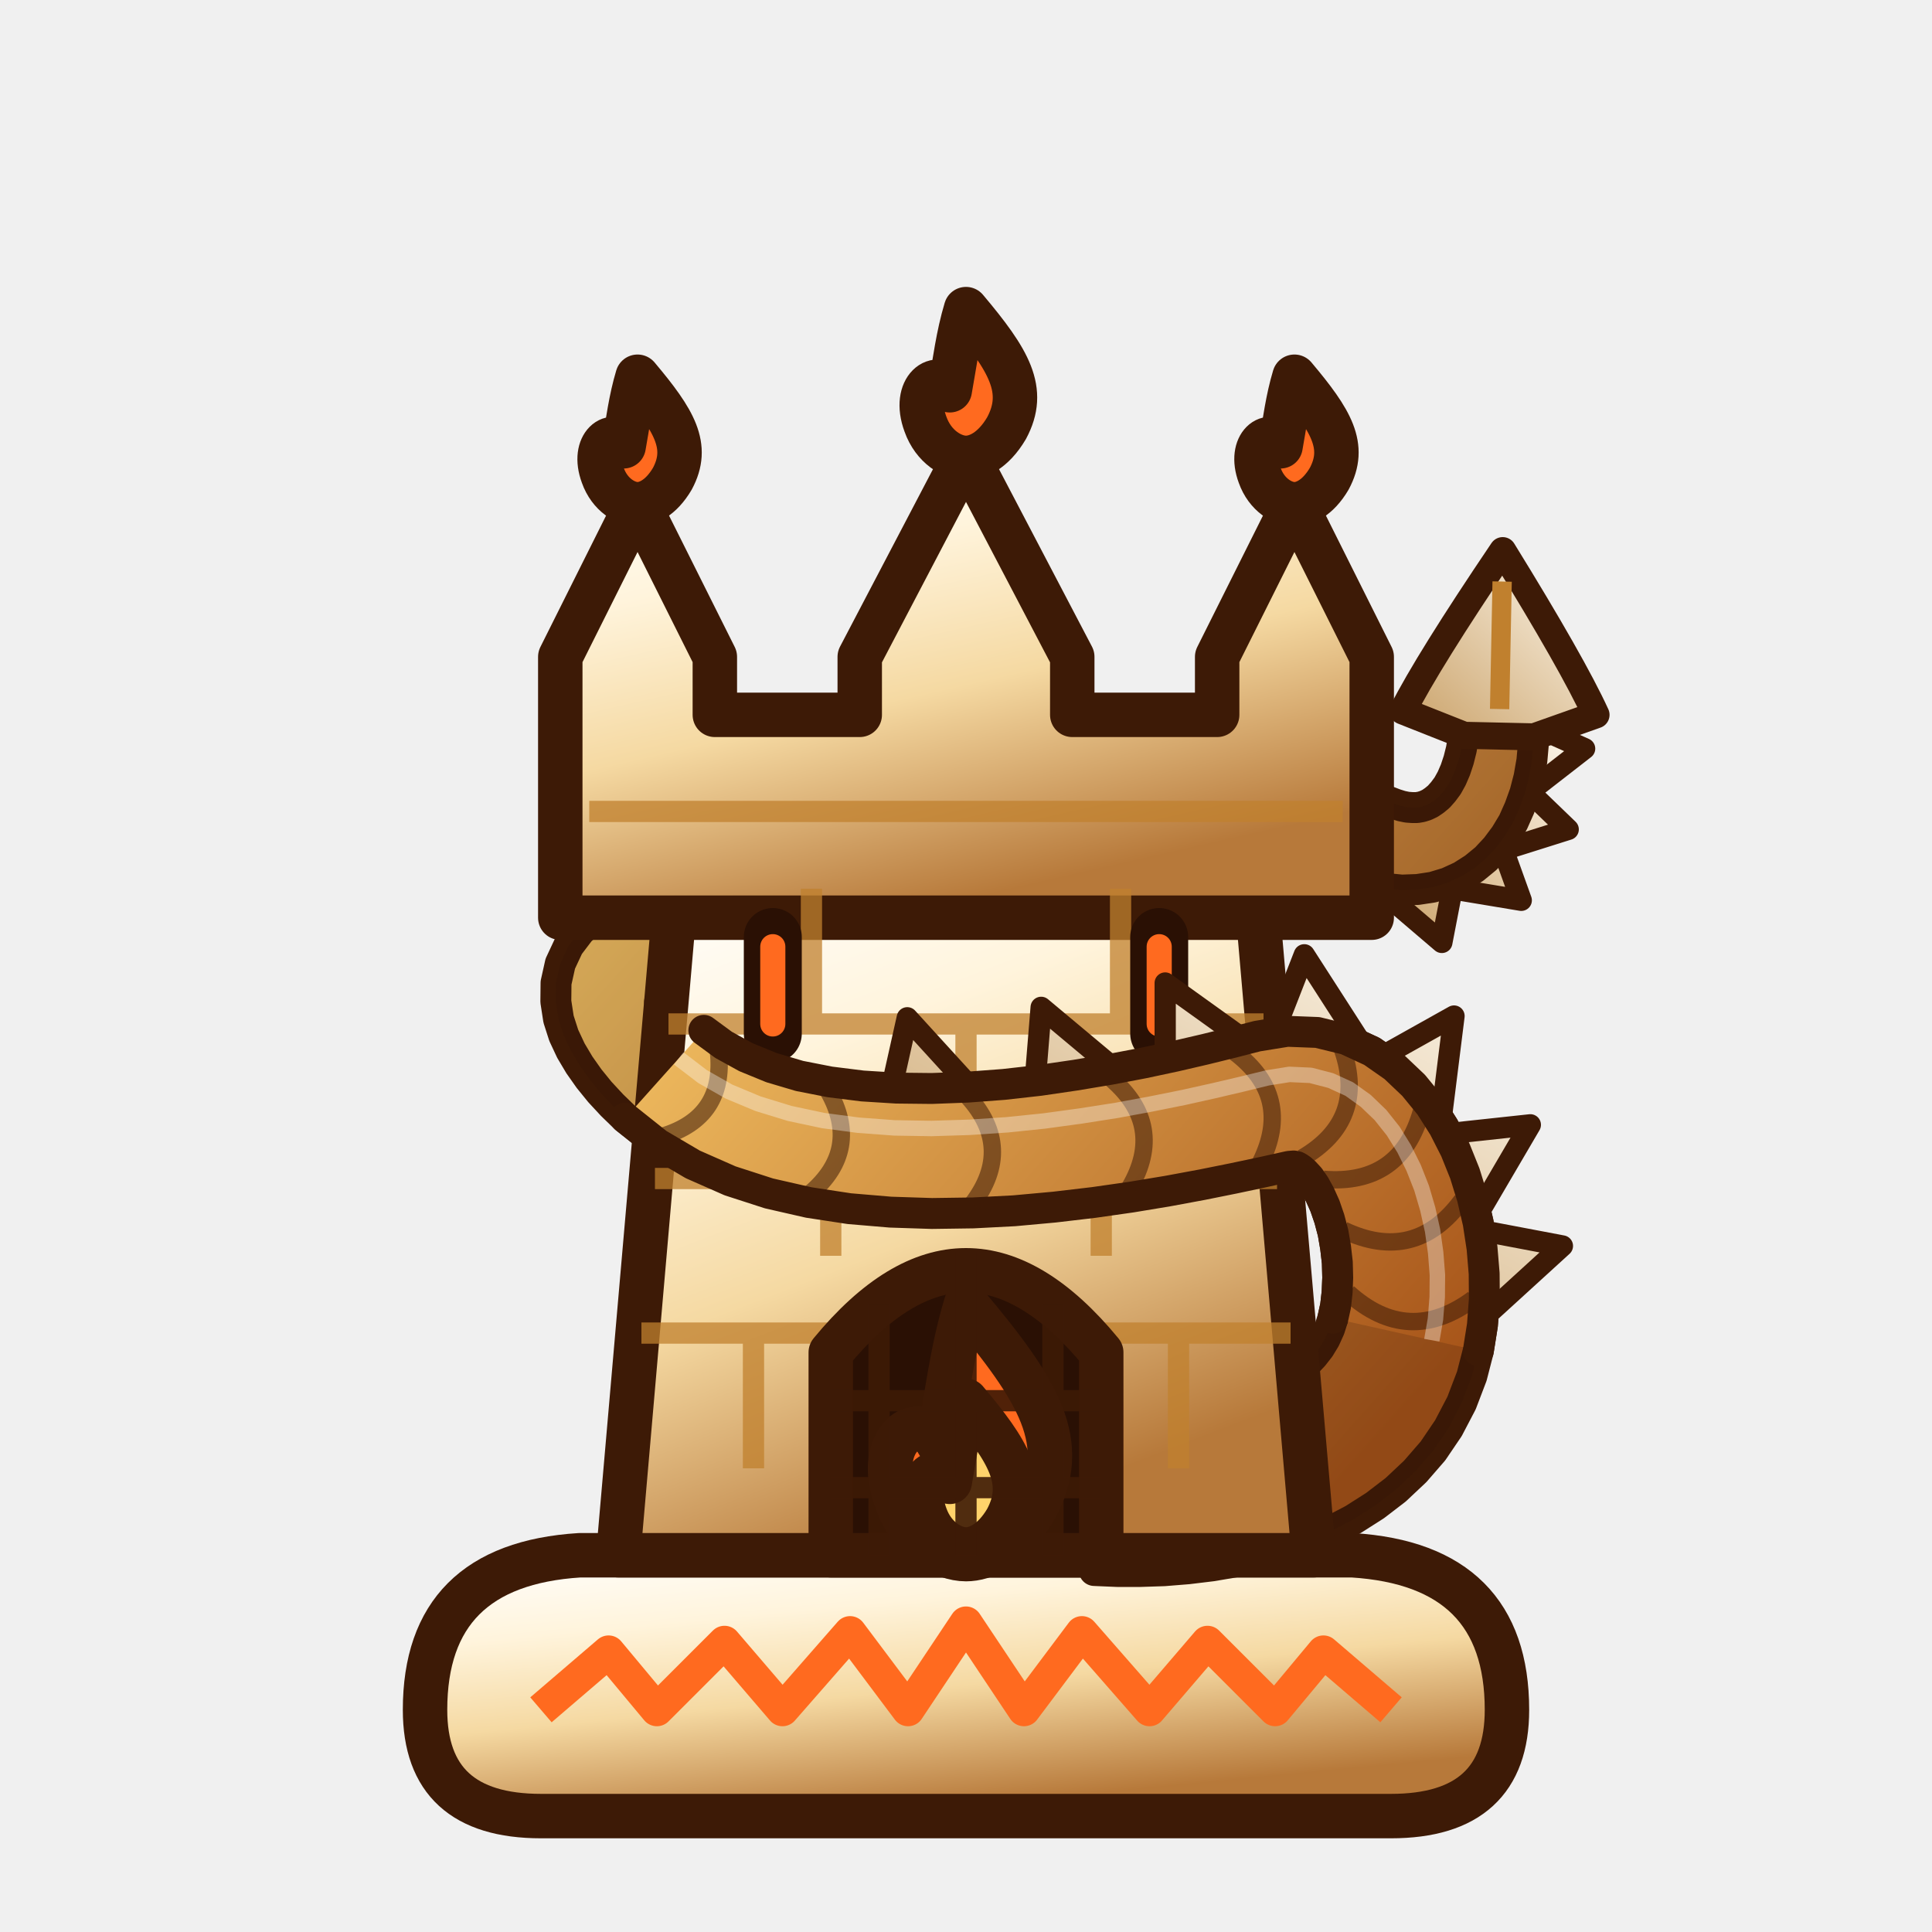
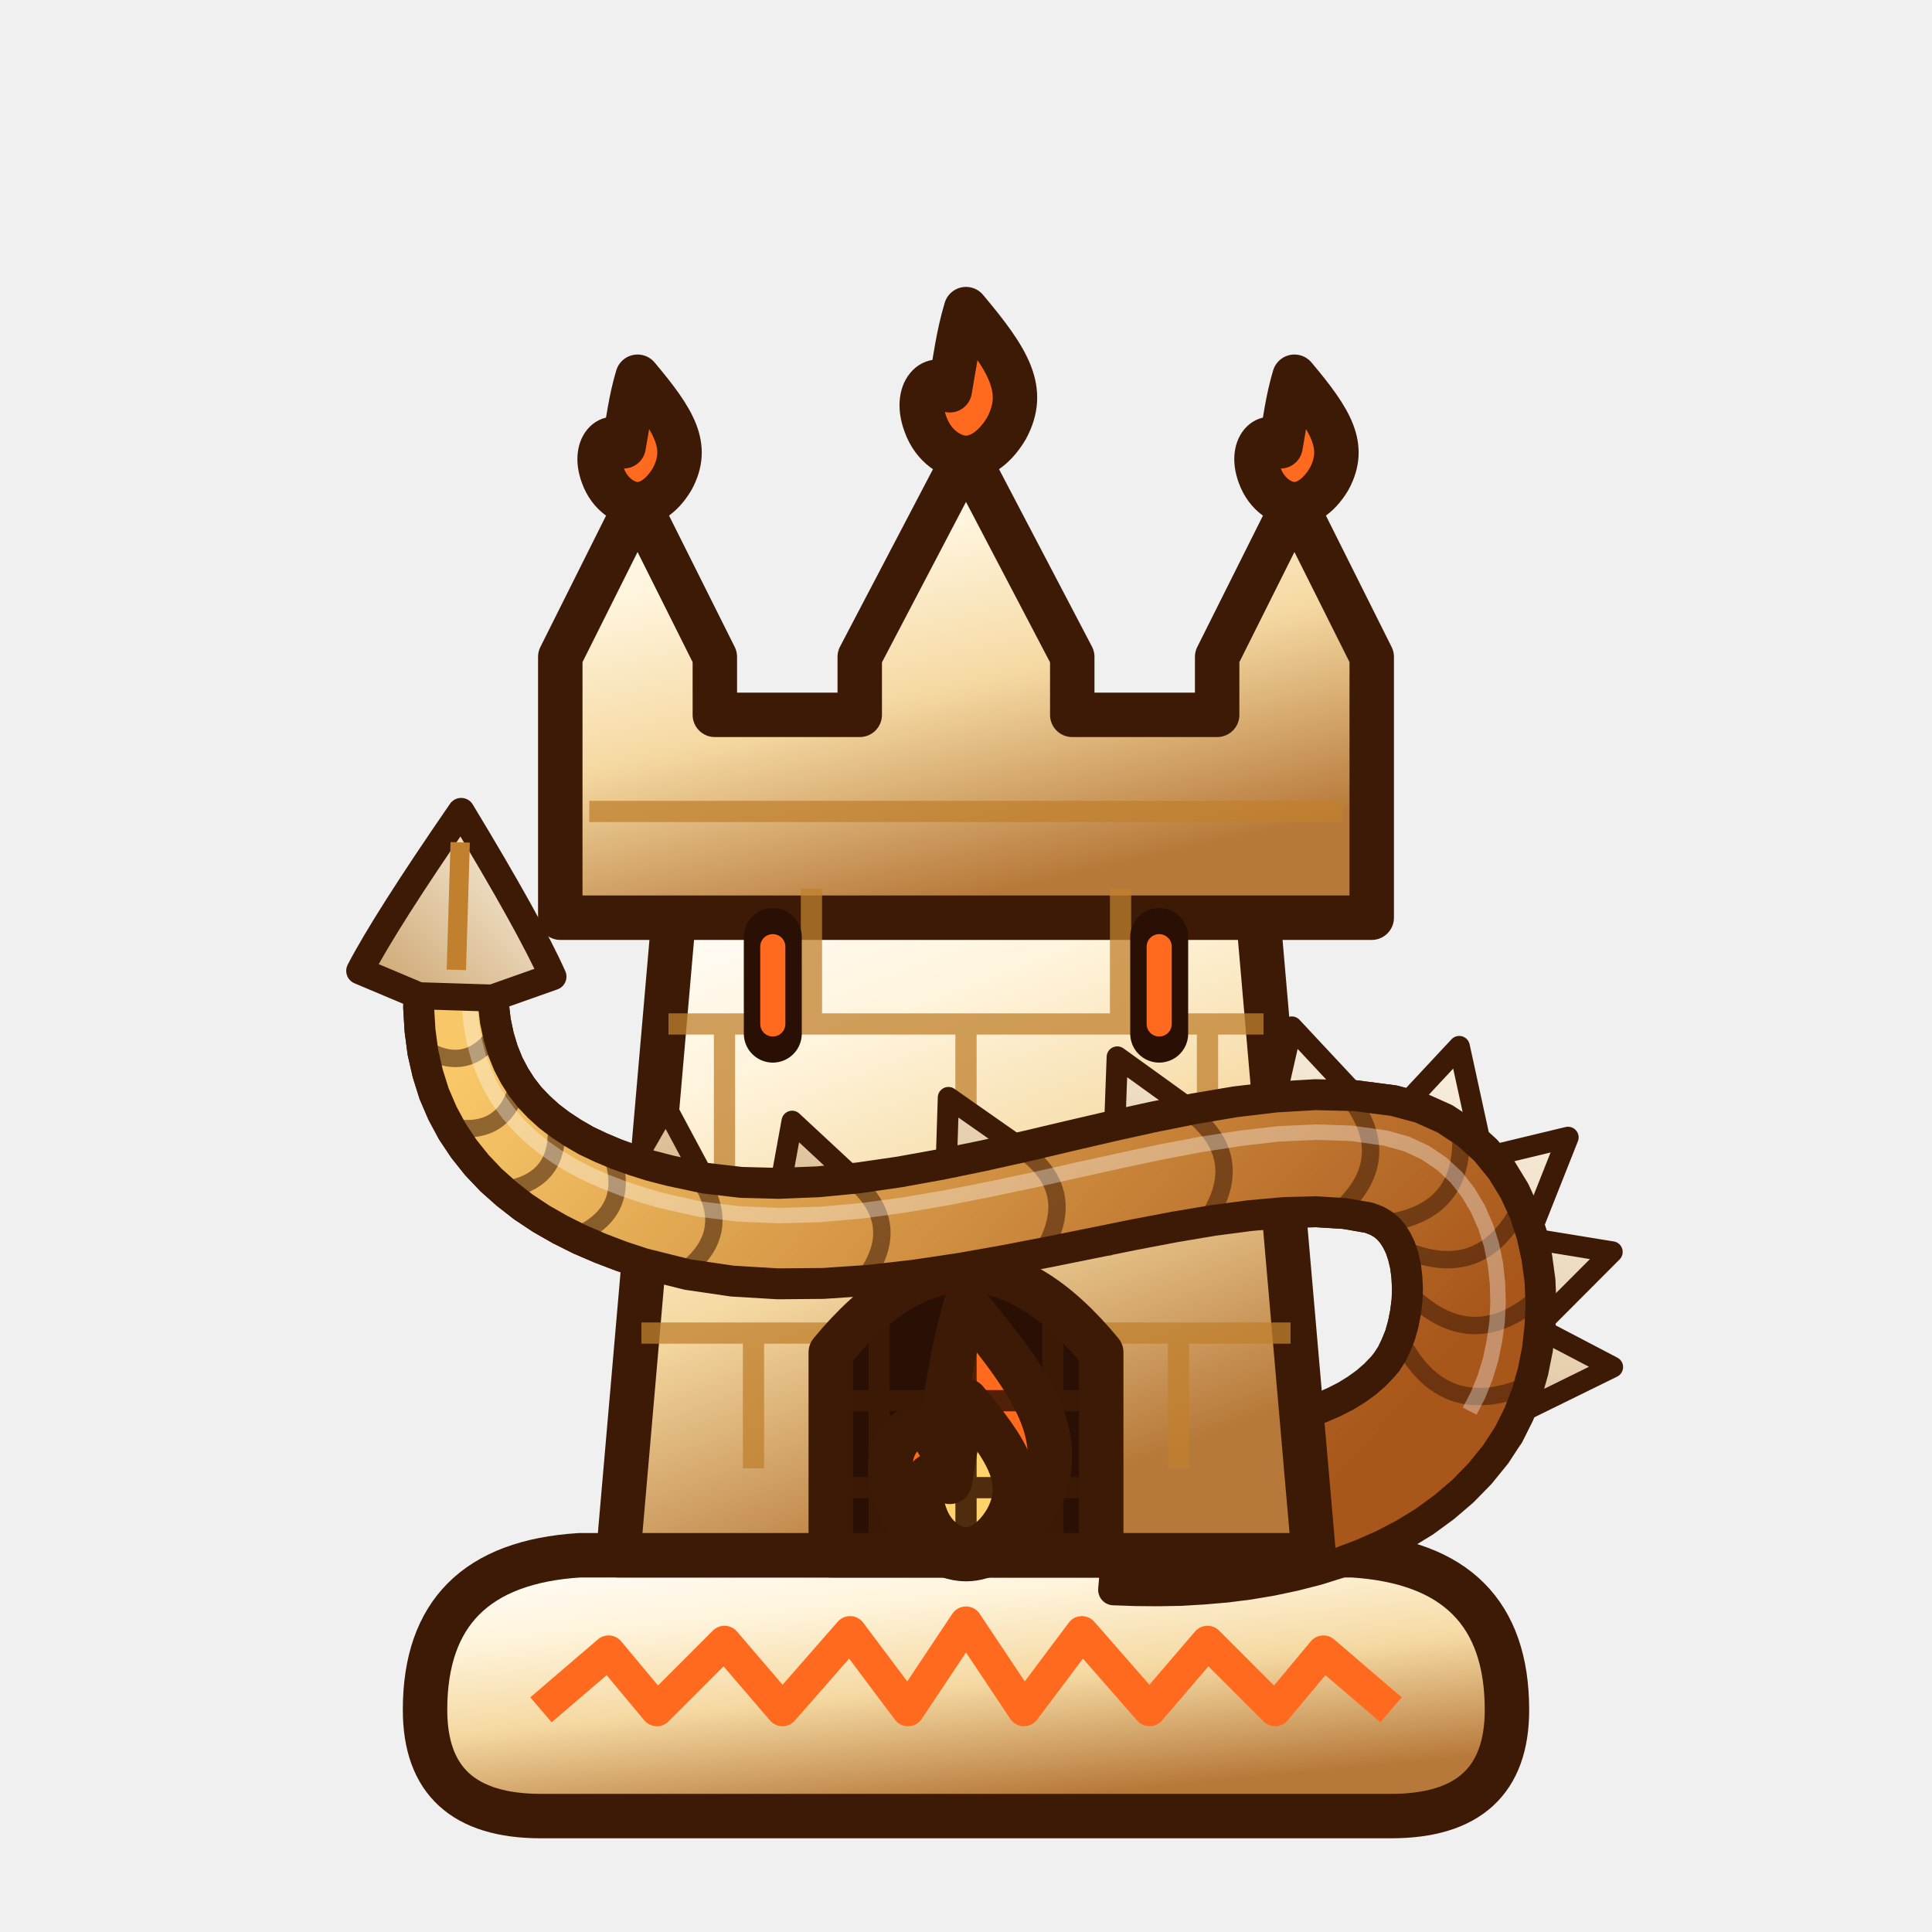
<svg xmlns="http://www.w3.org/2000/svg" viewBox="0 0 100 100">
  <defs>
    <linearGradient id="g" x1="0" y1="0" x2="0.4" y2="1">
      <stop offset="0" stop-color="#ffffff" />
      <stop offset="0.3" stop-color="#fff4dc" />
      <stop offset="0.6" stop-color="#f5d9a2" />
      <stop offset="1" stop-color="#b7793a" />
    </linearGradient>
    <linearGradient id="gu" gradientUnits="userSpaceOnUse" x1="35" y1="4" x2="62" y2="60">
      <stop offset="0" stop-color="#ffffff" />
      <stop offset="0.4" stop-color="#fff4dc" />
      <stop offset="1" stop-color="#f5d9a2" />
    </linearGradient>
    <linearGradient id="gh" x1="0" y1="1" x2="1" y2="0">
      <stop offset="0" stop-color="#c9a066" />
      <stop offset="1" stop-color="#fffaf0" />
    </linearGradient>
    <linearGradient id="gm" x1="0" y1="0" x2="1" y2="1">
      <stop offset="0" stop-color="#f8c868" />
      <stop offset="1" stop-color="#a8561a" />
    </linearGradient>
    <linearGradient id="gf" x1="0" y1="0" x2="1" y2="1">
      <stop offset="0" stop-color="#fff4dc" />
      <stop offset=".6" stop-color="#f5d9a2" />
      <stop offset="1" stop-color="#b7793a" />
    </linearGradient>
    <radialGradient id="mo" cx=".7" cy=".4" r=".8">
      <stop offset="0" stop-color="#ffb347" />
      <stop offset=".45" stop-color="#d8380c" />
      <stop offset="1" stop-color="#3a0804" />
    </radialGradient>
    <linearGradient id="gh" x1="0" y1="1" x2="1" y2="0">
      <stop offset="0" stop-color="#c9a066" />
      <stop offset="1" stop-color="#fffaf0" />
    </linearGradient>
    <linearGradient id="gm" x1="0" y1="0" x2="1" y2="1">
      <stop offset="0" stop-color="#f8c868" />
      <stop offset="1" stop-color="#a8561a" />
    </linearGradient>
    <linearGradient id="gf" x1="0" y1="0" x2="1" y2="1">
      <stop offset="0" stop-color="#fff4dc" />
      <stop offset=".6" stop-color="#f5d9a2" />
      <stop offset="1" stop-color="#b7793a" />
    </linearGradient>
    <radialGradient id="mo" cx=".7" cy=".4" r=".8">
      <stop offset="0" stop-color="#ffb347" />
      <stop offset=".45" stop-color="#d8380c" />
      <stop offset="1" stop-color="#3a0804" />
    </radialGradient>
    <radialGradient id="ey" cx=".45" cy=".4" r=".7">
      <stop offset="0" stop-color="#fff3a0" />
      <stop offset=".45" stop-color="#ffb020" />
      <stop offset="1" stop-color="#c43006" />
    </radialGradient>
  </defs>
  <g stroke="#3d1a06" stroke-width="2.3" stroke-linejoin="round">
    <path d="M22 88.5 Q22 81 30 80.5 H70 Q78 81 78 88.5 Q78 94 72 94 H28 Q22 94 22 88.5Z" fill="url(#g)" />
    <path d="M28 88.5 L31.5 85.5 L34 88.5 L37.5 85 L40.5 88.5 L44 84.5 L47 88.5 L50 84 L53 88.5 L56 84.5 L59.5 88.5 L62.5 85 L66 88.5 L68.5 85.5 L72 88.5" fill="none" stroke="#ff6a1f" stroke-width="1.7" stroke-linejoin="round" />
    <defs>
      <linearGradient id="gt" gradientUnits="userSpaceOnUse" x1="34" y1="44" x2="70" y2="76">
        <stop offset="0" stop-color="#f8c868" />
        <stop offset="1" stop-color="#a8561a" />
      </linearGradient>
    </defs>
-     <path d="M71.56 46.16 L74.63 48.78 L75.18 45.93Z M74.83 45.95 L78.74 46.60 L77.78 43.93Z M77.46 44.10 L81.17 42.93 L79.18 41.01Z M79.01 41.09 L82.02 38.75 L79.56 37.65Z" fill="url(#gh)" stroke-width="1.1" stroke-linejoin="round" />
-     <path d="M56.64 81.29 L57.82 81.34 L59.03 81.34 L60.25 81.30 L61.49 81.20 L62.73 81.05 L63.97 80.84 L65.21 80.56 L66.45 80.21 L67.67 79.78 L68.87 79.26 L70.04 78.65 L71.17 77.93 L72.24 77.11 L73.25 76.16 L74.17 75.10 L74.97 73.92 L75.65 72.62 L76.18 71.23 L76.52 69.91 L76.73 68.59 L76.83 67.26 L76.82 65.92 L76.71 64.60 L76.51 63.29 L76.21 62.00 L75.82 60.74 L75.33 59.52 L74.73 58.34 L74.02 57.22 L73.17 56.18 L72.17 55.23 L71.01 54.42 L69.67 53.80 L68.19 53.44 L66.63 53.38 L65.08 53.63 L63.80 53.96 L62.38 54.31 L60.83 54.67 L59.19 55.02 L57.46 55.35 L55.66 55.65 L53.82 55.92 L51.95 56.13 L50.08 56.27 L48.22 56.34 L46.40 56.32 L44.64 56.21 L42.96 56.00 L41.38 55.69 L39.93 55.26 L38.61 54.72 L37.45 54.08 L36.43 53.33 L35.92 52.88 L35.48 52.46 L35.13 52.08 L34.85 51.76 L34.66 51.49 L34.54 51.31 L34.49 51.23 L34.47 51.25 L34.44 51.38 L34.38 51.58 L34.28 51.75 L34.18 51.86 L34.14 51.86 L34.22 51.78 L34.44 51.65 L34.79 51.50 L35.28 51.34 L35.91 51.20 L37.65 50.74 L39.27 50.29 L40.99 49.79 L42.81 49.27 L44.70 48.74 L46.66 48.21 L48.67 47.68 L50.72 47.17 L52.80 46.70 L54.90 46.27 L56.99 45.89 L59.08 45.58 L61.14 45.35 L63.15 45.20 L65.11 45.15 L67.00 45.20 L68.81 45.37 L70.51 45.66 L70.93 45.81 L71.75 45.99 L72.56 46.07 L73.37 46.04 L74.16 45.92 L74.92 45.69 L75.64 45.36 L76.30 44.94 L76.91 44.44 L77.44 43.87 L77.91 43.24 L78.32 42.56 L78.65 41.82 L78.93 41.04 L79.14 40.23 L79.29 39.37 L79.37 38.47 L79.40 37.54 L75.80 37.46 L75.74 38.15 L75.64 38.78 L75.50 39.34 L75.33 39.85 L75.14 40.29 L74.93 40.67 L74.70 40.98 L74.47 41.24 L74.24 41.43 L74.02 41.58 L73.79 41.69 L73.57 41.76 L73.34 41.80 L73.10 41.80 L72.83 41.78 L72.54 41.72 L72.22 41.62 L71.49 41.34 L69.44 40.94 L67.33 40.69 L65.17 40.58 L62.97 40.59 L60.75 40.70 L58.51 40.91 L56.27 41.19 L54.04 41.54 L51.82 41.95 L49.64 42.40 L47.50 42.88 L45.42 43.37 L43.41 43.87 L41.47 44.37 L39.64 44.85 L37.92 45.29 L36.32 45.70 L35.09 46.00 L34.11 46.16 L33.20 46.38 L32.33 46.67 L31.51 47.05 L30.74 47.54 L30.03 48.17 L29.43 48.96 L29.00 49.88 L28.78 50.87 L28.77 51.84 L28.91 52.75 L29.18 53.59 L29.55 54.38 L29.99 55.12 L30.49 55.83 L31.05 56.52 L31.68 57.20 L32.37 57.87 L34.04 59.20 L35.86 60.27 L37.79 61.12 L39.80 61.77 L41.86 62.24 L43.96 62.56 L46.09 62.74 L48.24 62.81 L50.37 62.78 L52.49 62.67 L54.57 62.48 L56.61 62.24 L58.57 61.96 L60.44 61.65 L62.22 61.32 L63.86 60.99 L65.37 60.67 L66.72 60.37 L66.96 60.35 L67.11 60.38 L67.22 60.44 L67.35 60.53 L67.54 60.70 L67.78 60.96 L68.05 61.35 L68.32 61.84 L68.58 62.42 L68.81 63.09 L69.00 63.81 L69.13 64.57 L69.22 65.35 L69.24 66.13 L69.21 66.88 L69.13 67.59 L68.99 68.23 L68.82 68.77 L68.58 69.30 L68.30 69.76 L67.98 70.17 L67.61 70.56 L67.18 70.92 L66.69 71.25 L66.13 71.56 L65.51 71.85 L64.83 72.10 L64.10 72.32 L63.32 72.50 L62.51 72.64 L61.67 72.75 L60.81 72.82 L59.93 72.84 L59.06 72.84 L58.20 72.79 L57.36 72.71Z" fill="url(#gt)" stroke-width="1.6" stroke-linejoin="round" />
-     <path class="dt" d="M56.64 81.29 L57.82 81.34 L59.03 81.34 L60.25 81.30 L61.49 81.20 L62.73 81.05 L63.97 80.84 L65.21 80.56 L66.45 80.21 L67.67 79.78 L68.87 79.26 L70.04 78.65 L71.17 77.93 L72.24 77.11 L73.25 76.16 L74.17 75.10 L74.97 73.92 L75.65 72.62 L76.18 71.23 L76.52 69.91 L76.73 68.59 L76.83 67.26 L76.82 65.92 L76.71 64.60 L76.51 63.29 L76.21 62.00 L75.82 60.74 L75.33 59.52 L74.73 58.34 L74.02 57.22 L73.17 56.18 L72.17 55.23 L71.01 54.42 L69.67 53.80 L68.19 53.44 L66.63 53.38 L65.08 53.63 L63.80 53.96 L62.38 54.31 L60.83 54.67 L59.19 55.02 L57.46 55.35 L55.66 55.65 L53.82 55.92 L51.95 56.13 L50.08 56.27 L48.22 56.34 L46.40 56.32 L44.64 56.21 L42.96 56.00 L41.38 55.69 L39.93 55.26 L38.61 54.72 L37.45 54.08 L36.43 53.33 L35.92 52.88 L35.48 52.46 L35.13 52.08 L34.85 51.76 L34.66 51.49 L34.54 51.31 L34.49 51.23 L34.47 51.25 L34.44 51.38 L34.38 51.58 L34.28 51.75 L34.18 51.86 L34.14 51.86 L34.22 51.78 L34.44 51.65 L34.79 51.50 L35.28 51.34 L35.91 51.20 L37.65 50.74 L39.27 50.29 L40.99 49.79 L42.81 49.27 L44.70 48.74 L46.66 48.21 L48.67 47.68 L50.72 47.17 L52.80 46.70 L54.90 46.27 L56.99 45.89 L59.08 45.58 L61.14 45.35 L63.15 45.20 L65.11 45.15 L67.00 45.20 L68.81 45.37 L70.51 45.66 L70.93 45.81 L71.75 45.99 L72.56 46.07 L73.37 46.04 L74.16 45.92 L74.92 45.69 L75.64 45.36 L76.30 44.94 L76.91 44.44 L77.44 43.87 L77.91 43.24 L78.32 42.56 L78.65 41.82 L78.93 41.04 L79.14 40.23 L79.29 39.37 L79.37 38.47 L79.40 37.54 L75.80 37.46 L75.74 38.15 L75.64 38.78 L75.50 39.34 L75.33 39.85 L75.14 40.29 L74.93 40.67 L74.70 40.98 L74.47 41.24 L74.24 41.43 L74.02 41.58 L73.79 41.69 L73.57 41.76 L73.34 41.80 L73.10 41.80 L72.83 41.78 L72.54 41.72 L72.22 41.62 L71.49 41.34 L69.44 40.94 L67.33 40.69 L65.17 40.58 L62.97 40.59 L60.75 40.70 L58.51 40.91 L56.27 41.19 L54.04 41.54 L51.82 41.95 L49.64 42.40 L47.50 42.88 L45.42 43.37 L43.41 43.87 L41.47 44.37 L39.64 44.85 L37.92 45.29 L36.32 45.70 L35.09 46.00 L34.11 46.16 L33.20 46.38 L32.33 46.67 L31.51 47.05 L30.74 47.54 L30.03 48.17 L29.43 48.96 L29.00 49.88 L28.78 50.87 L28.77 51.84 L28.91 52.75 L29.18 53.59 L29.55 54.38 L29.99 55.12 L30.49 55.83 L31.05 56.52 L31.68 57.20 L32.37 57.87 L34.04 59.20 L35.86 60.27 L37.79 61.12 L39.80 61.77 L41.86 62.24 L43.96 62.56 L46.09 62.74 L48.24 62.81 L50.37 62.78 L52.49 62.67 L54.57 62.48 L56.61 62.24 L58.57 61.96 L60.44 61.65 L62.22 61.32 L63.86 60.99 L65.37 60.67 L66.72 60.37 L66.96 60.35 L67.11 60.38 L67.22 60.44 L67.35 60.53 L67.54 60.70 L67.78 60.96 L68.05 61.35 L68.32 61.84 L68.58 62.42 L68.81 63.09 L69.00 63.81 L69.13 64.57 L69.22 65.35 L69.24 66.13 L69.21 66.88 L69.13 67.59 L68.99 68.23 L68.82 68.77 L68.58 69.30 L68.30 69.76 L67.98 70.17 L67.61 70.56 L67.18 70.92 L66.69 71.25 L66.13 71.56 L65.51 71.85 L64.83 72.10 L64.10 72.32 L63.32 72.50 L62.51 72.64 L61.67 72.75 L60.81 72.82 L59.93 72.84 L59.06 72.84 L58.20 72.79 L57.36 72.71Z" fill="#2a1004" opacity=".18" stroke="none" />
-     <path d="M79.39 38.14 L82.61 37.00 Q81.41 34.38 77.78 28.50 Q73.91 34.23 72.61 36.80 L75.79 38.06Z" fill="url(#gh)" stroke-width="1.4" stroke-linejoin="round" />
-     <path class="dt" d="M77.62 36.70 L77.75 30.10" fill="none" stroke="#c0802e" stroke-width="1" />
+     <path d="M57.64 82.29 L58.78 82.33 L59.93 82.34 L61.10 82.32 L62.28 82.25 L63.46 82.15 L64.64 82.00 L65.83 81.80 L67.01 81.55 L68.18 81.25 L69.33 80.89 L70.48 80.46 L71.59 79.97 L72.68 79.40 L73.74 78.75 L74.75 78.01 L75.71 77.19 L76.60 76.28 L77.42 75.27 L78.08 74.26 L78.61 73.20 L79.03 72.11 L79.35 70.98 L79.58 69.83 L79.71 68.66 L79.76 67.48 L79.71 66.29 L79.55 65.11 L79.29 63.93 L78.91 62.77 L78.39 61.64 L77.73 60.56 L76.91 59.55 L75.93 58.66 L74.79 57.91 L73.52 57.34 L72.14 56.97 L70.13 56.71 L68.09 56.66 L66.03 56.78 L63.93 57.03 L61.81 57.39 L59.66 57.82 L57.49 58.30 L55.30 58.81 L53.10 59.33 L50.90 59.82 L48.71 60.27 L46.55 60.66 L44.42 60.97 L42.33 61.17 L40.31 61.25 L38.36 61.20 L36.48 60.98 L34.70 60.60 L33.69 60.34 L32.77 60.05 L31.91 59.74 L31.10 59.40 L30.34 59.04 L29.65 58.64 L29.01 58.22 L28.43 57.78 L27.90 57.30 L27.42 56.80 L27.00 56.26 L26.63 55.68 L26.30 55.05 L26.03 54.38 L25.81 53.65 L25.64 52.85 L25.54 51.99 L25.50 51.06 L21.70 50.94 L21.67 52.16 L21.74 53.33 L21.89 54.47 L22.14 55.56 L22.47 56.61 L22.90 57.61 L23.41 58.56 L24.01 59.46 L24.68 60.30 L25.42 61.08 L26.23 61.80 L27.09 62.47 L28.01 63.08 L28.99 63.64 L30.01 64.15 L31.08 64.61 L32.18 65.03 L33.30 65.40 L35.59 65.97 L37.91 66.31 L40.26 66.45 L42.62 66.43 L44.98 66.27 L47.34 66.00 L49.68 65.65 L52.00 65.24 L54.28 64.80 L56.51 64.35 L58.68 63.91 L60.78 63.51 L62.80 63.17 L64.70 62.92 L66.49 62.76 L68.12 62.72 L69.59 62.81 L70.86 63.03 L71.28 63.19 L71.60 63.38 L71.86 63.60 L72.09 63.87 L72.29 64.18 L72.48 64.57 L72.63 65.02 L72.75 65.53 L72.82 66.09 L72.85 66.69 L72.83 67.31 L72.75 67.93 L72.63 68.54 L72.47 69.11 L72.26 69.63 L72.04 70.09 L71.80 70.46 L71.58 70.73 L71.17 71.16 L70.71 71.56 L70.21 71.92 L69.66 72.26 L69.05 72.57 L68.41 72.85 L67.71 73.10 L66.97 73.31 L66.20 73.50 L65.39 73.65 L64.55 73.77 L63.69 73.85 L62.81 73.91 L61.92 73.93 L61.02 73.92 L60.13 73.88 L59.24 73.81 L58.36 73.71Z" fill="url(#gt)" stroke-width="1.6" stroke-linejoin="round" />
    <path d="M32 80.5 L35 46 H65 L68 80.5Z" fill="url(#g)" />
    <path d="M29 47.5 V34 L33 26 L37 34 V37 H44.5 V34 L50 23.5 L55.5 34 V37 H63 V34 L67 26 L71 34 V47.5Z" fill="url(#g)" />
    <path d="M30.5 42 H69.5" fill="none" stroke="#c0802e" stroke-width="1.1" opacity=".75" />
    <g class="dt" fill="none" stroke="#c0802e" stroke-width="1.1" opacity=".75">
      <path d="M34.6 53 H65.4 M33.9 61 H66.1 M33.2 69 H66.8" />
      <path d="M42 46 V53 M58 46 V53 M37.5 53 V61 M50 53 V58 M62.5 53 V61 M43 61 V65 M57 61 V65 M39 69 V76 M61 69 V76" />
    </g>
    <path d="M40 48.5 V53.5 M60 48.5 V53.5" fill="none" stroke="#2a1004" stroke-width="3" stroke-linecap="round" />
    <path d="M40 49 V53 M60 49 V53" fill="none" stroke="#ff6a1f" stroke-width="1.3" stroke-linecap="round" />
    <path d="M43 80.5 V70 Q50 61.5 57 70 V80.5Z" fill="#2a1004" />
    <path d="M50 67.5 C53.84 72.06 55.4 74.7 53.6 78.06 C52.4 80.1 50.96 80.7 50 80.7 C48.8 80.7 47.12 79.74 46.4 77.7 C45.2 74.46 47.6 72.9 48.56 74.7 C49.04 72.06 49.28 69.9 50 67.5Z" fill="#ff6a1f" />
    <path d="M50 72.5 C52.24 75.16 53.15 76.7 52.1 78.66 C51.4 79.85 50.56 80.2 50 80.2 C49.3 80.2 48.32 79.64 47.9 78.45 C47.2 76.56 48.6 75.65 49.16 76.7 C49.44 75.16 49.58 73.9 50 72.5Z" fill="#ffd36b" />
    <path d="M45.5 80.5 V67.5 M50 80.5 V64.8 M54.5 80.5 V67.5 M43 72.5 H57 M43 77 H57" fill="none" stroke="#3d1a06" stroke-width="1.1" opacity=".9" />
-     <path d="M76.88 68.13 L80.87 64.49 L76.76 63.71Z M76.52 62.81 L79.21 58.22 L75.13 58.66Z M74.61 57.79 L75.26 52.59 L71.74 54.56Z M70.31 53.77 L67.51 49.42 L66.07 53.11Z M64.45 53.85 L60.31 50.88 L60.31 54.77Z M57.74 55.36 L53.89 52.14 L53.58 55.95Z M50.29 56.33 L46.96 52.68 L46.14 56.35Z" fill="url(#gh)" stroke-width="1.1" stroke-linejoin="round" />
-     <path d="M76.52 69.91 L76.73 68.59 L76.83 67.26 L76.82 65.92 L76.71 64.60 L76.51 63.29 L76.21 62.00 L75.82 60.74 L75.33 59.52 L74.73 58.34 L74.02 57.22 L73.17 56.18 L72.17 55.23 L71.01 54.42 L69.67 53.80 L68.19 53.44 L66.63 53.38 L65.08 53.63 L63.80 53.96 L62.38 54.31 L60.83 54.67 L59.19 55.02 L57.46 55.35 L55.66 55.65 L53.82 55.92 L51.95 56.13 L50.08 56.27 L48.22 56.34 L46.40 56.32 L44.64 56.21 L42.96 56.00 L41.38 55.69 L39.93 55.26 L38.61 54.72 L37.45 54.08 L36.43 53.33 L32.37 57.87 L34.04 59.20 L35.86 60.27 L37.79 61.12 L39.80 61.77 L41.86 62.24 L43.96 62.56 L46.09 62.74 L48.24 62.81 L50.37 62.78 L52.49 62.67 L54.57 62.48 L56.61 62.24 L58.57 61.96 L60.44 61.65 L62.22 61.32 L63.86 60.99 L65.37 60.67 L66.72 60.37 L66.96 60.35 L67.11 60.38 L67.22 60.44 L67.35 60.53 L67.54 60.70 L67.78 60.96 L68.05 61.35 L68.32 61.84 L68.58 62.42 L68.81 63.09 L69.00 63.81 L69.13 64.57 L69.22 65.35 L69.24 66.13 L69.21 66.88 L69.13 67.59 L68.99 68.23Z" fill="url(#gt)" stroke="none" />
-     <path d="M76.52 69.91 L76.73 68.59 L76.83 67.26 L76.82 65.92 L76.71 64.60 L76.51 63.29 L76.21 62.00 L75.82 60.74 L75.33 59.52 L74.73 58.34 L74.02 57.22 L73.17 56.18 L72.17 55.23 L71.01 54.42 L69.67 53.80 L68.19 53.44 L66.63 53.38 L65.08 53.63 L63.80 53.96 L62.38 54.31 L60.83 54.67 L59.19 55.02 L57.46 55.35 L55.66 55.65 L53.82 55.92 L51.95 56.13 L50.08 56.27 L48.22 56.34 L46.40 56.32 L44.64 56.21 L42.96 56.00 L41.38 55.69 L39.93 55.26 L38.61 54.72 L37.45 54.08 L36.43 53.33 M68.99 68.23 L69.13 67.59 L69.21 66.88 L69.24 66.13 L69.22 65.35 L69.13 64.57 L69.00 63.81 L68.81 63.09 L68.58 62.42 L68.32 61.84 L68.05 61.35 L67.78 60.96 L67.54 60.70 L67.35 60.53 L67.22 60.44 L67.11 60.38 L66.96 60.35 L66.72 60.37 L65.37 60.67 L63.86 60.99 L62.22 61.32 L60.44 61.65 L58.57 61.96 L56.61 62.24 L54.57 62.48 L52.49 62.67 L50.37 62.78 L48.24 62.81 L46.09 62.74 L43.96 62.56 L41.86 62.24 L39.80 61.77 L37.79 61.12 L35.86 60.27 L34.04 59.20 L32.37 57.87" fill="none" stroke-width="1.6" stroke-linejoin="round" stroke-linecap="round" />
-     <path class="dt" d="M76.26 67.23 Q72.89 69.73 69.78 66.91 M75.67 62.13 Q73.24 65.43 69.54 63.67 M73.57 57.53 Q72.48 61.37 68.50 61.04 M69.48 54.30 Q70.76 57.98 67.40 59.94 M63.92 54.47 Q66.93 56.76 65.25 60.16 M57.54 55.85 Q60.33 58.27 58.48 61.46 M50.10 56.76 Q52.50 59.42 50.35 62.29 M42.87 56.47 Q44.59 59.50 41.94 61.77 M37.19 54.46 Q37.54 57.83 34.30 58.81" fill="none" stroke="#3d1a06" stroke-width=".9" opacity=".55" />
-     <path class="dt" d="M74.11 69.37 L74.30 68.27 L74.39 67.14 L74.40 65.99 L74.31 64.84 L74.15 63.70 L73.90 62.58 L73.58 61.49 L73.17 60.45 L72.68 59.46 L72.11 58.54 L71.45 57.71 L70.69 56.98 L69.84 56.37 L68.88 55.93 L67.84 55.66 L66.74 55.61 L65.61 55.79 L64.30 56.11 L62.85 56.45 L61.28 56.80 L59.59 57.14 L57.81 57.47 L55.96 57.76 L54.06 58.02 L52.12 58.22 L50.17 58.35 L48.22 58.41 L46.30 58.38 L44.42 58.24 L42.61 58.00 L40.87 57.63 L39.24 57.13 L37.73 56.50 L36.36 55.72 L35.13 54.78" fill="none" stroke="#fff" stroke-width=".8" opacity=".35" />
+     <path d="M78.78 73.06 L83.46 70.76 L79.91 68.90Z M79.83 68.42 L83.44 64.80 L79.58 64.17Z M79.32 63.51 L81.16 58.87 L77.46 59.76Z M76.57 58.94 L75.53 54.17 L73.01 56.87Z M70.12 56.65 L66.86 53.16 L66.06 56.67Z M61.62 57.44 L57.83 54.71 L57.70 58.21Z M52.83 59.43 L49.09 56.81 L48.98 60.21Z M44.26 61.07 L41.00 58.04 L40.41 61.28Z M36.52 61.13 L34.47 57.30 L32.88 60.07Z" fill="url(#gh)" stroke-width="1.1" stroke-linejoin="round" />
+     <path d="M78.08 74.26 L78.61 73.20 L79.03 72.11 L79.35 70.98 L79.58 69.83 L79.71 68.66 L79.76 67.48 L79.71 66.29 L79.55 65.11 L79.29 63.93 L78.91 62.77 L78.39 61.64 L77.73 60.56 L76.91 59.55 L75.93 58.66 L74.79 57.91 L73.52 57.34 L72.14 56.97 L70.13 56.71 L68.09 56.66 L66.03 56.78 L63.93 57.03 L61.81 57.39 L59.66 57.82 L57.49 58.30 L55.30 58.81 L53.10 59.33 L50.90 59.82 L48.71 60.27 L46.55 60.66 L44.42 60.97 L42.33 61.17 L40.31 61.25 L38.36 61.20 L36.48 60.98 L34.70 60.60 L33.69 60.34 L32.77 60.05 L31.91 59.74 L31.10 59.40 L30.34 59.04 L29.65 58.64 L29.01 58.22 L28.43 57.78 L27.90 57.30 L27.42 56.80 L27.00 56.26 L26.63 55.68 L26.30 55.05 L26.03 54.38 L25.81 53.65 L25.64 52.85 L25.54 51.99 L25.50 51.06 L21.70 50.94 L21.67 52.16 L21.74 53.33 L21.89 54.47 L22.14 55.56 L22.47 56.61 L22.90 57.61 L23.41 58.56 L24.01 59.46 L24.68 60.30 L25.42 61.08 L26.23 61.80 L27.09 62.47 L28.01 63.08 L28.99 63.64 L30.01 64.15 L31.08 64.61 L32.18 65.03 L33.30 65.40 L35.59 65.97 L37.91 66.31 L40.26 66.45 L42.62 66.43 L44.98 66.27 L47.34 66.00 L49.68 65.65 L52.00 65.24 L54.28 64.80 L56.51 64.35 L58.68 63.91 L60.78 63.51 L62.80 63.17 L64.70 62.92 L66.49 62.76 L68.12 62.72 L69.59 62.81 L70.86 63.03 L71.28 63.19 L71.60 63.38 L71.86 63.60 L72.09 63.87 L72.29 64.18 L72.48 64.57 L72.63 65.02 L72.75 65.53 L72.82 66.09 L72.85 66.69 L72.83 67.31 L72.75 67.93 L72.63 68.54 L72.47 69.11 L72.26 69.63 L72.04 70.09 L71.80 70.46Z" fill="url(#gt)" stroke="none" />
+     <path d="M78.08 74.26 L78.61 73.20 L79.03 72.11 L79.35 70.98 L79.58 69.83 L79.71 68.66 L79.76 67.48 L79.71 66.29 L79.55 65.11 L79.29 63.93 L78.91 62.77 L78.39 61.64 L77.73 60.56 L76.91 59.55 L75.93 58.66 L74.79 57.91 L73.52 57.34 L72.14 56.97 L70.13 56.71 L68.09 56.66 L66.03 56.78 L63.93 57.03 L61.81 57.39 L59.66 57.82 L57.49 58.30 L55.30 58.81 L53.10 59.33 L50.90 59.82 L48.71 60.27 L46.55 60.66 L44.42 60.97 L42.33 61.17 L40.31 61.25 L38.36 61.20 L36.48 60.98 L34.70 60.60 L33.69 60.34 L32.77 60.05 L31.91 59.74 L31.10 59.40 L30.34 59.04 L29.65 58.64 L29.01 58.22 L28.43 57.78 L27.90 57.30 L27.42 56.80 L27.00 56.26 L26.63 55.68 L26.30 55.05 L26.03 54.38 L25.81 53.65 L25.64 52.85 L25.54 51.99 L25.50 51.06 M71.80 70.46 L72.04 70.09 L72.26 69.63 L72.47 69.11 L72.63 68.54 L72.75 67.93 L72.83 67.31 L72.85 66.69 L72.82 66.09 L72.75 65.53 L72.63 65.02 L72.48 64.57 L72.29 64.18 L72.09 63.87 L71.86 63.60 L71.60 63.38 L71.28 63.19 L70.86 63.03 L69.59 62.81 L68.12 62.72 L66.49 62.76 L64.70 62.92 L62.80 63.17 L60.78 63.51 L58.68 63.91 L56.51 64.35 L54.28 64.80 L52.00 65.24 L49.68 65.65 L47.34 66.00 L44.98 66.27 L42.62 66.43 L40.26 66.45 L37.91 66.31 L35.59 65.97 L33.30 65.40 L32.18 65.03 L31.08 64.61 L30.01 64.15 L28.99 63.64 L28.01 63.08 L27.09 62.47 L26.23 61.80 L25.42 61.08 L24.68 60.30 L24.01 59.46 L23.41 58.56 L22.90 57.61 L22.47 56.61 L22.14 55.56 L21.89 54.47 L21.74 53.33 L21.67 52.16 L21.70 50.94" fill="none" stroke-width="1.6" stroke-linejoin="round" stroke-linecap="round" />
+     <path class="dt" d="M78.52 71.92 Q74.78 73.24 72.77 69.82 M79.24 67.47 Q76.23 69.82 73.35 67.32 M78.44 62.94 Q76.56 66.09 73.10 64.85 M75.62 59.03 Q75.63 62.55 72.17 63.23 M70.09 57.16 Q72.00 59.95 69.63 62.36 M61.88 57.82 Q64.33 59.94 62.72 62.74 M53.19 59.74 Q55.60 61.65 54.19 64.39 M44.46 61.37 Q46.56 63.42 44.94 65.88 M36.42 61.36 Q37.78 63.79 35.65 65.60 M31.77 60.07 Q32.50 62.61 30.15 63.82 M28.80 58.49 Q28.87 60.99 26.43 61.53 M26.73 56.43 Q26.01 58.67 23.68 58.39 M25.51 53.71 Q24.14 55.43 22.19 54.40" fill="none" stroke="#3d1a06" stroke-width=".9" opacity=".55" />
+     <path class="dt" d="M76.07 73.04 L76.50 72.21 L76.86 71.32 L77.15 70.38 L77.35 69.42 L77.49 68.43 L77.54 67.43 L77.51 66.42 L77.40 65.42 L77.20 64.44 L76.90 63.49 L76.50 62.58 L75.99 61.72 L75.37 60.93 L74.63 60.24 L73.77 59.66 L72.80 59.21 L71.73 58.91 L69.96 58.66 L68.10 58.60 L66.17 58.69 L64.18 58.92 L62.13 59.24 L60.02 59.64 L57.87 60.10 L55.69 60.58 L53.48 61.08 L51.25 61.55 L49.02 61.99 L46.80 62.37 L44.60 62.67 L42.43 62.86 L40.29 62.92 L38.21 62.83 L36.20 62.58 L34.25 62.14 L33.21 61.84 L32.23 61.51 L31.30 61.15 L30.42 60.76 L29.60 60.33 L28.83 59.87 L28.12 59.37 L27.46 58.83 L26.87 58.26 L26.33 57.65 L25.85 56.99 L25.43 56.30 L25.08 55.55 L24.78 54.76 L24.55 53.91 L24.39 53.00 L24.30 52.04 L24.28 51.02" fill="none" stroke="#fff" stroke-width=".8" opacity=".35" />
+     <path d="M25.48 51.66 L28.62 50.55 Q27.45 47.92 23.87 42.00 Q19.95 47.69 18.62 50.25 L21.68 51.54Z" fill="url(#gh)" stroke-width="1.4" stroke-linejoin="round" />
+     <path class="dt" d="M23.62 50.20 L23.82 43.60" fill="none" stroke="#c0802e" stroke-width="1" />
    <path d="M33 19.5 C34.92 21.78 35.7 23.1 34.8 24.78 C34.2 25.8 33.48 26.1 33 26.1 C32.4 26.1 31.56 25.62 31.2 24.6 C30.6 22.98 31.8 22.2 32.28 23.1 C32.52 21.78 32.64 20.7 33 19.5Z" fill="#ff6a1f" />
    <path d="M67 19.5 C68.92 21.78 69.7 23.1 68.8 24.78 C68.2 25.8 67.48 26.1 67 26.1 C66.4 26.1 65.56 25.62 65.2 24.6 C64.6 22.98 65.8 22.2 66.28 23.1 C66.52 21.78 66.64 20.7 67 19.5Z" fill="#ff6a1f" />
    <path d="M50 16 C52.24 18.66 53.15 20.2 52.1 22.16 C51.4 23.35 50.56 23.7 50 23.7 C49.3 23.7 48.32 23.14 47.9 21.95 C47.2 20.06 48.6 19.15 49.16 20.2 C49.44 18.66 49.58 17.4 50 16Z" fill="#ff6a1f" />
  </g>
</svg>
